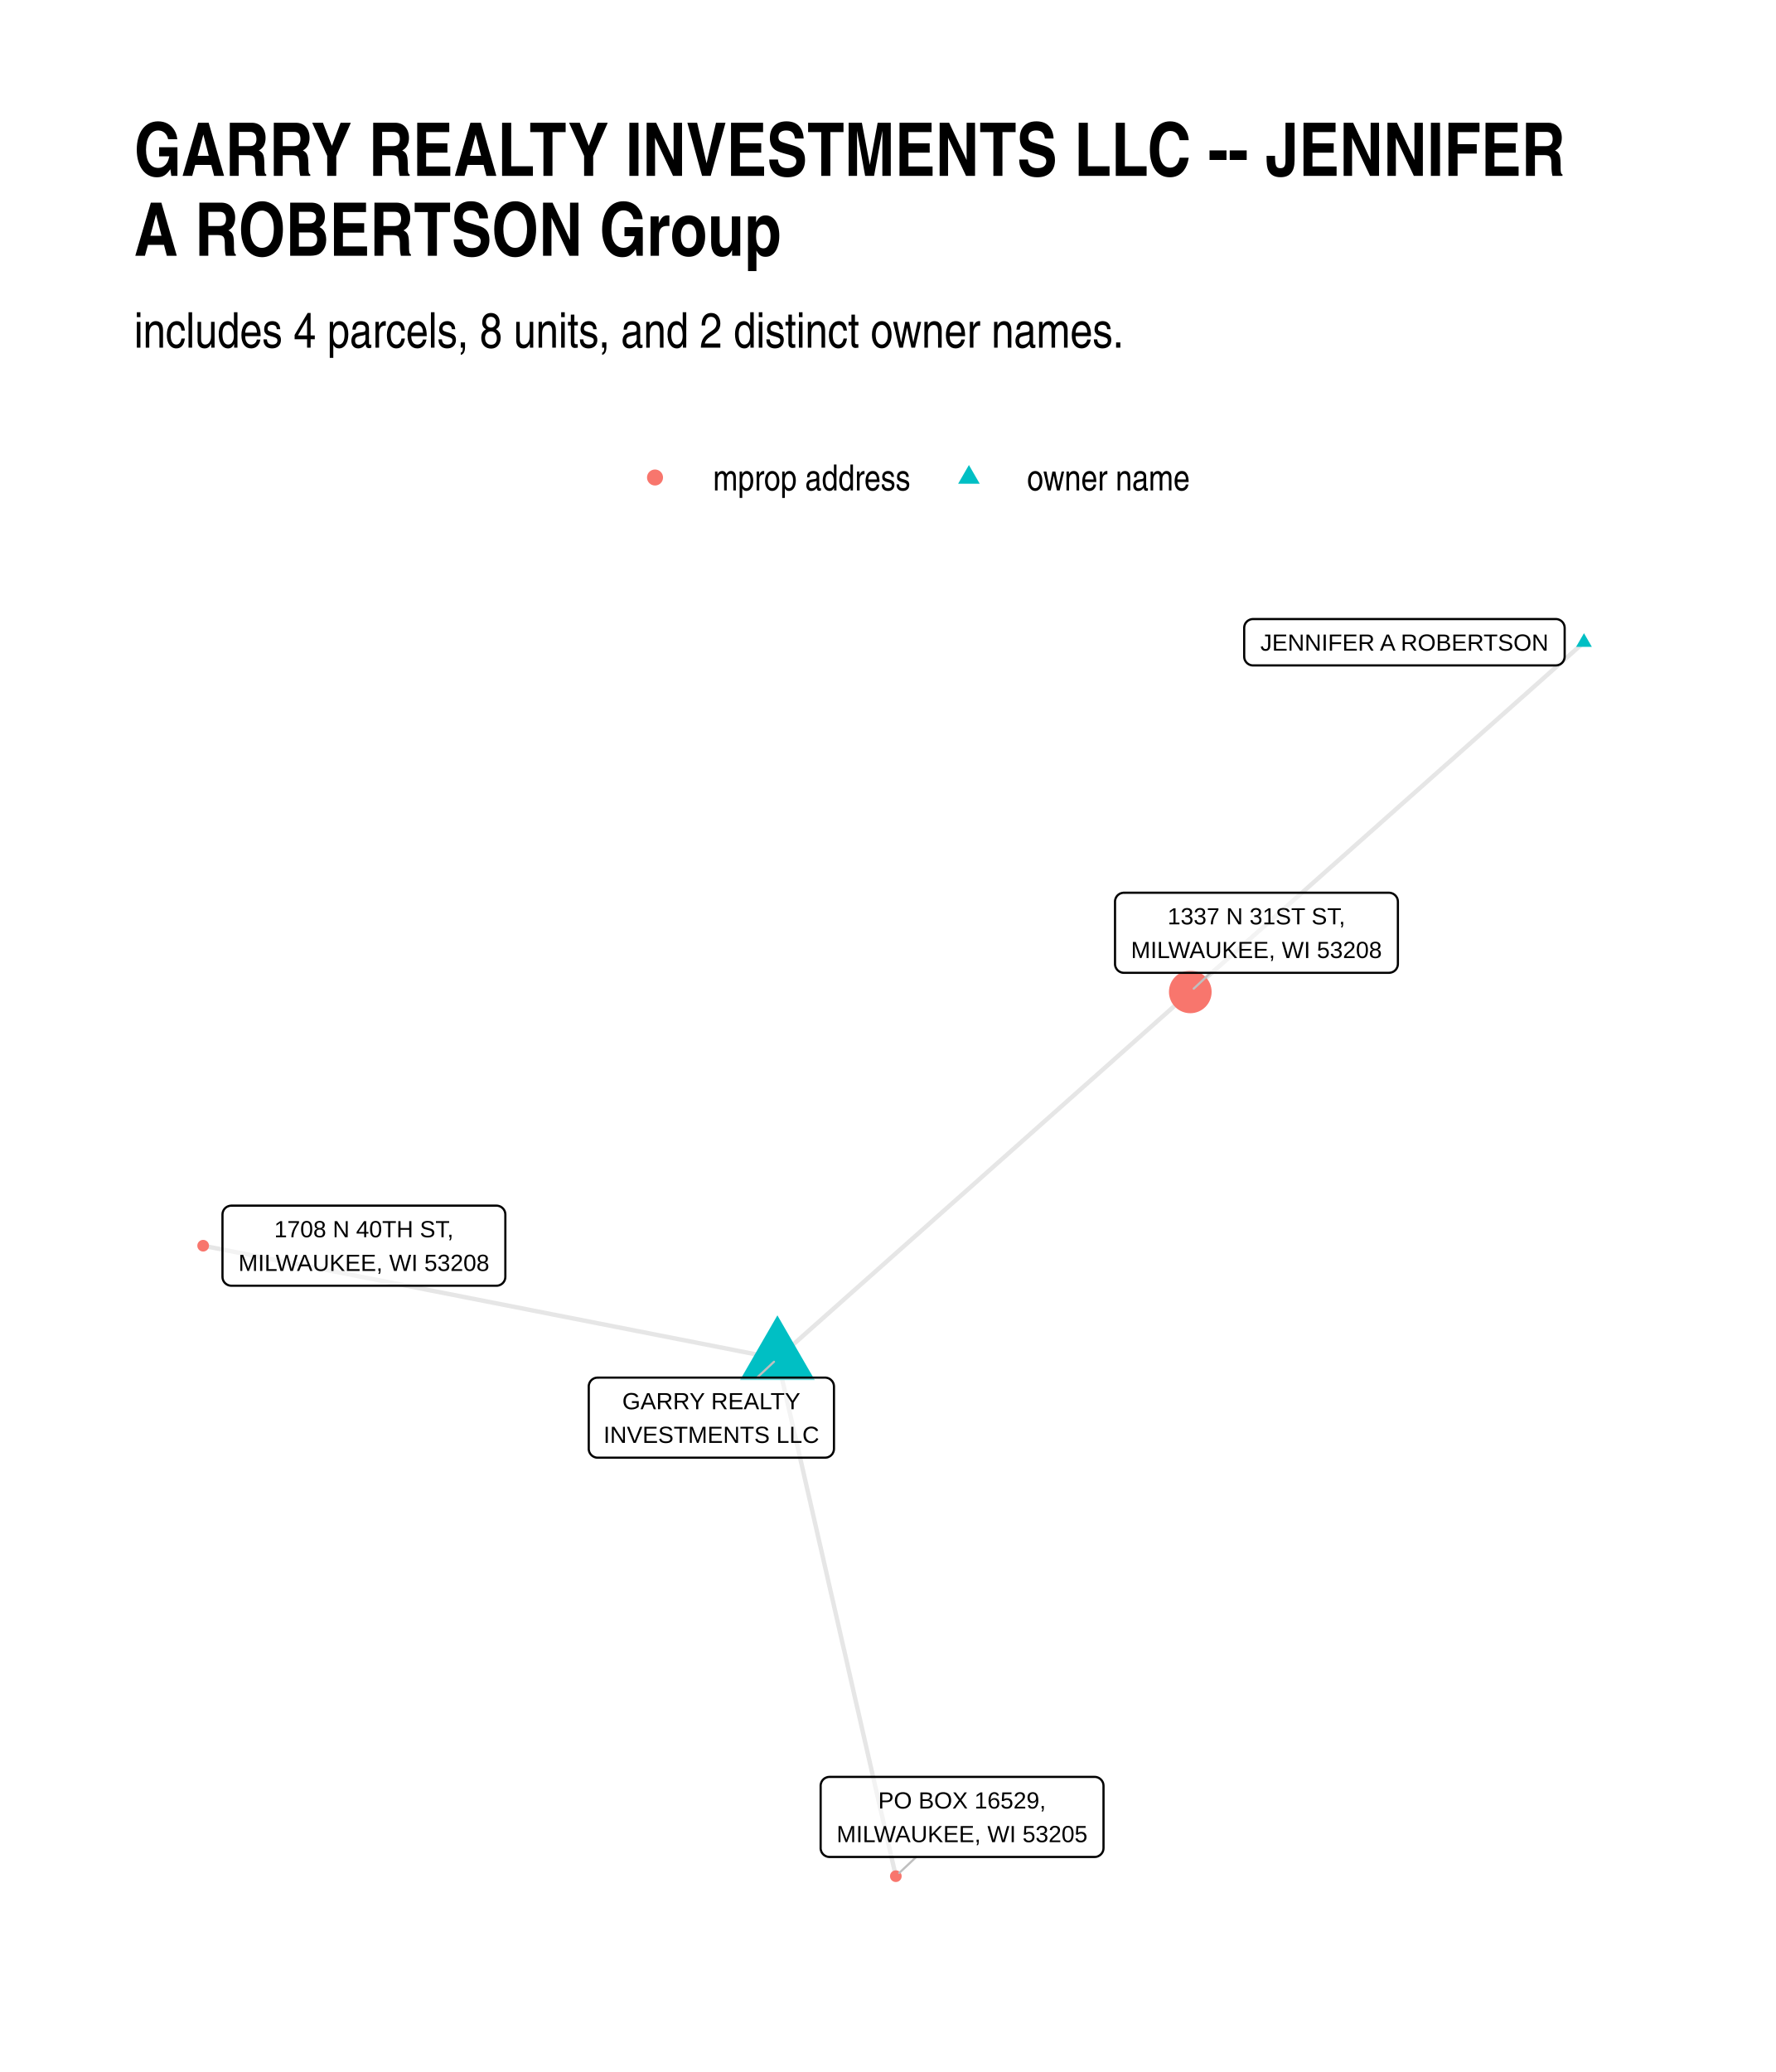
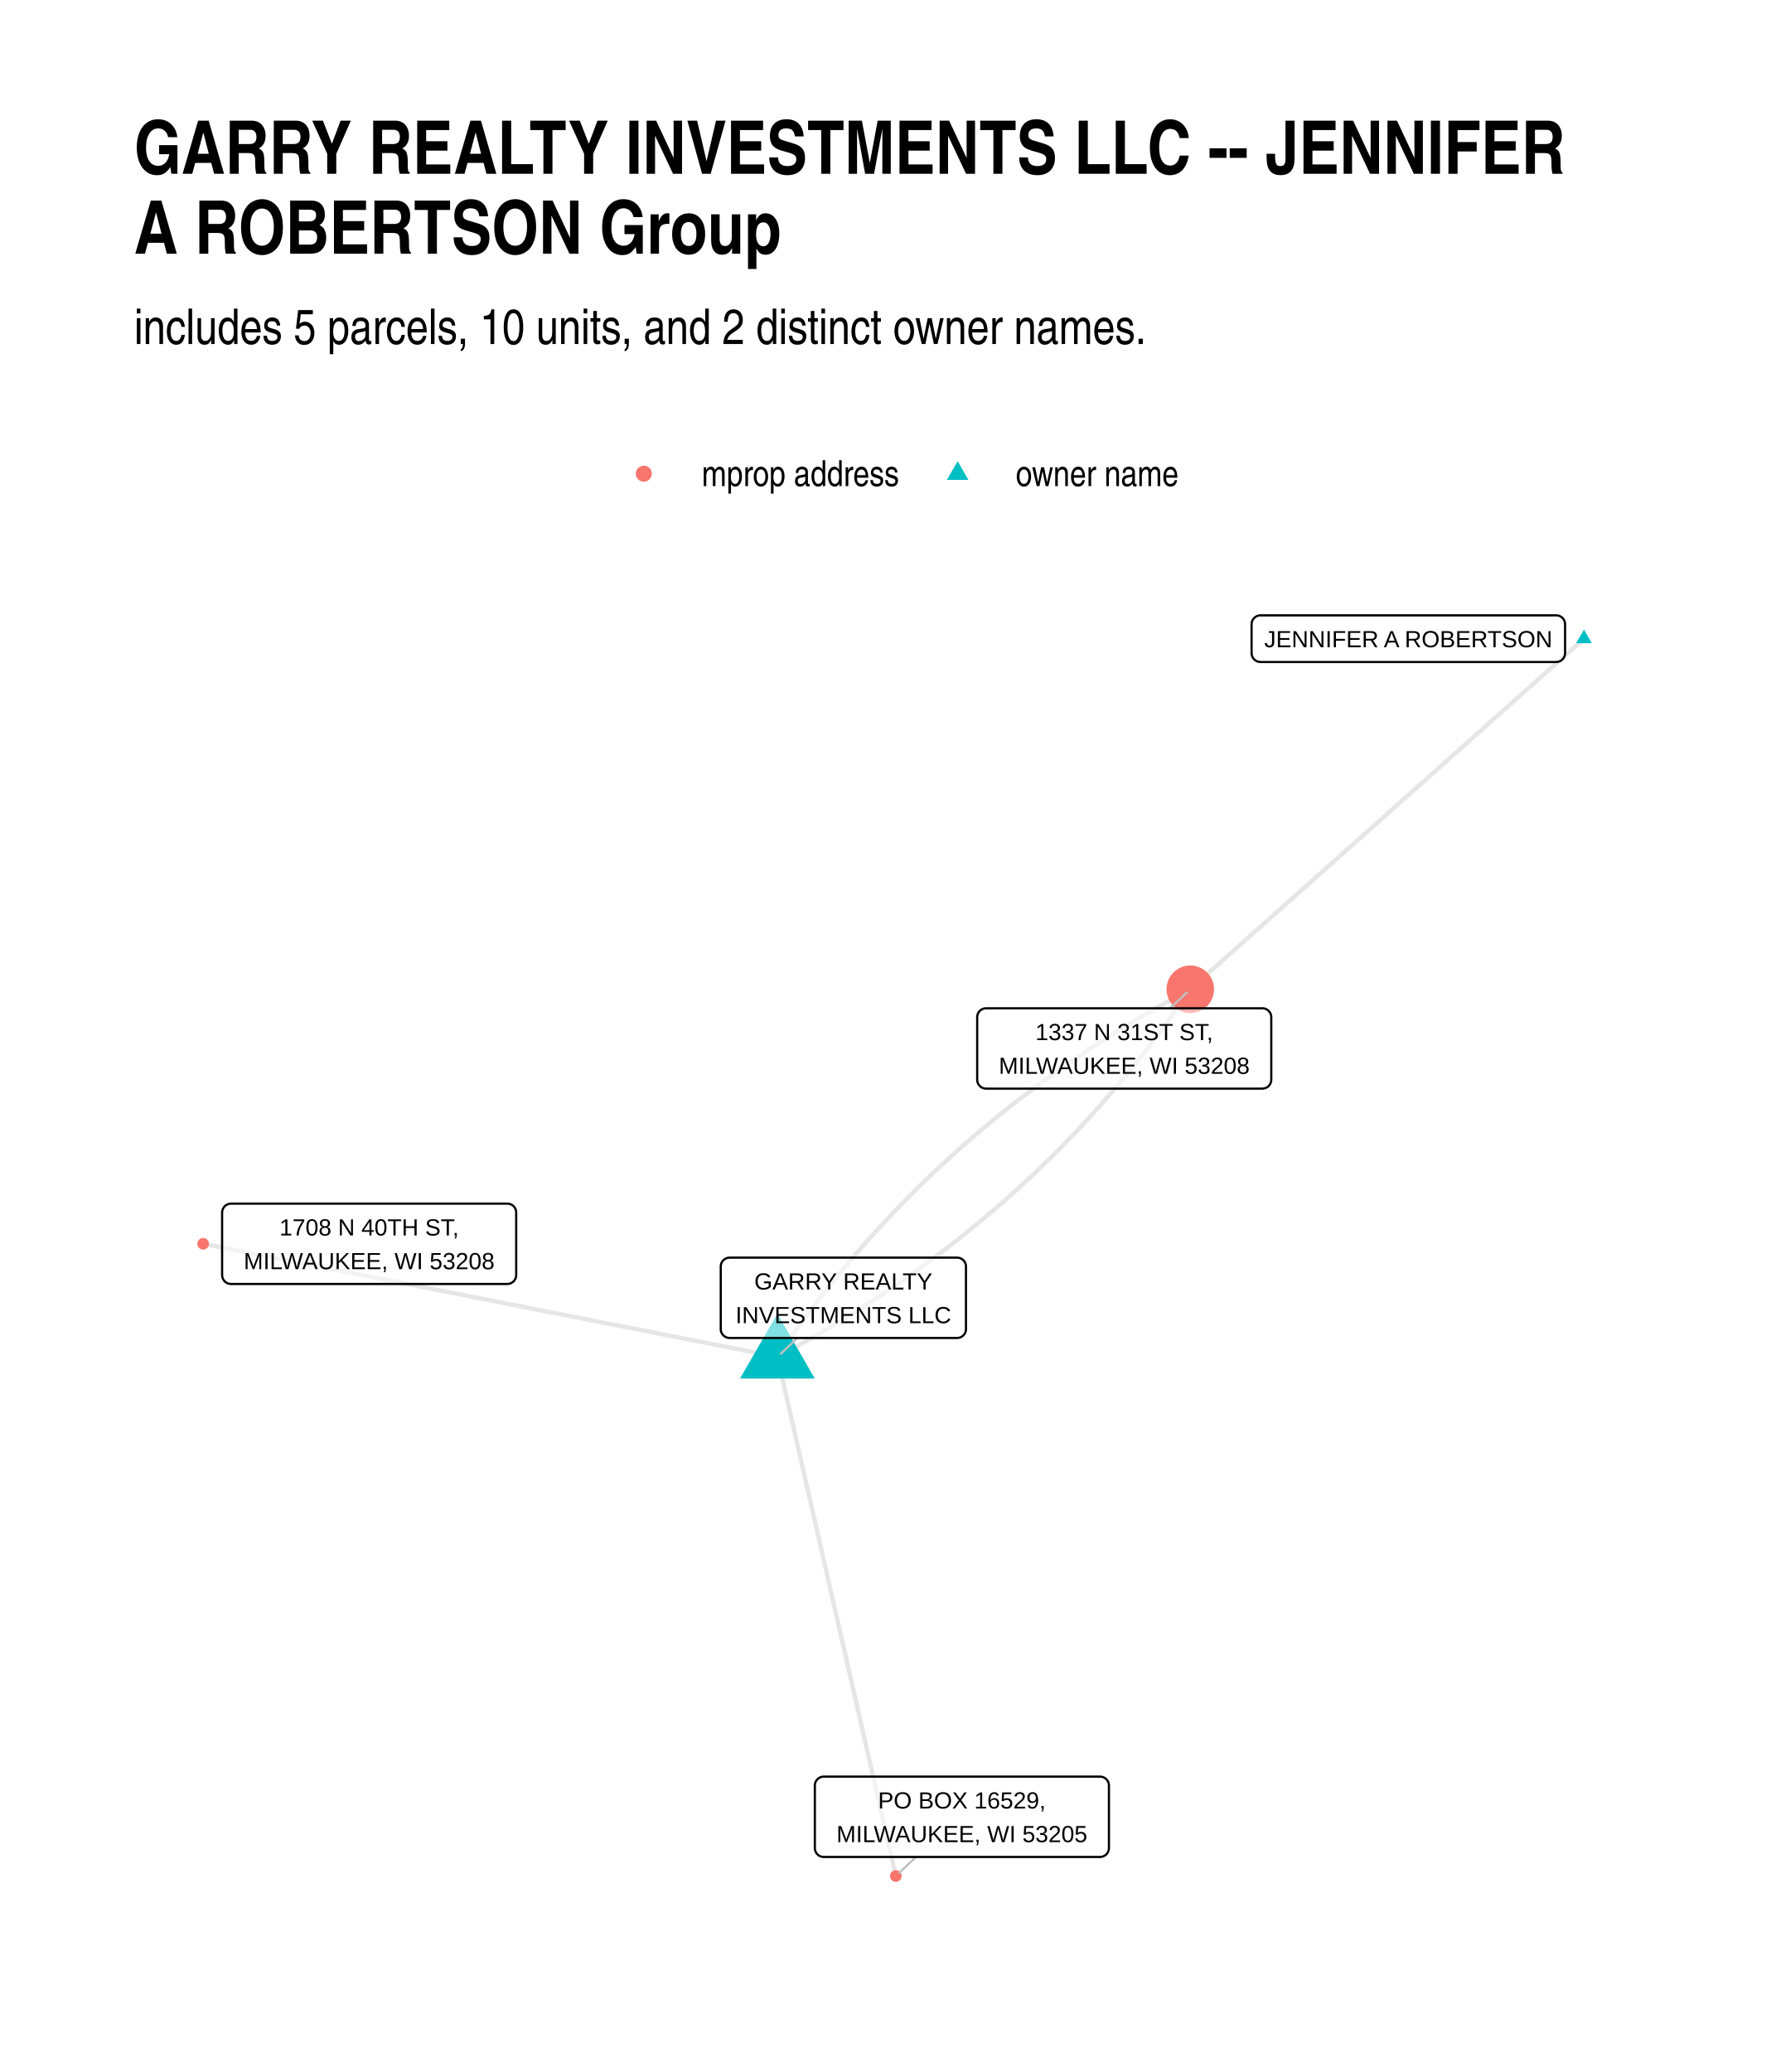
<svg xmlns="http://www.w3.org/2000/svg" width="576" height="672" class="svglite" viewBox="0 0 432 504">
  <defs>
-     <style>.svglite line,.svglite polyline,.svglite polygon,.svglite path,.svglite circle{fill:none;stroke:#000000;stroke-linecap:round;stroke-linejoin:round;stroke-miterlimit:10.00}</style>
+     <style>.svglite line,.svglite polyline,.svglite polygon,.svglite path,.svglite circle{fill:none;stroke:#000000;stroke-linecap:round;stroke-linejoin:round;stroke-miterlimit:10.00}.svglite text{white-space:pre}</style>
  </defs>
  <rect width="100%" height="100%" style="stroke-linecap:round;stroke-linejoin:round;stroke-miterlimit:10.00;stroke:none;fill:#FFFFFF" />
  <defs>
    <clipPath id="cpMC4wMHw0MzIuMDB8MC4wMHw1MDQuMDA=">
      <path d="M0 0h432v504H0z" />
    </clipPath>
  </defs>
  <g clip-path="url(#cpMC4wMHw0MzIuMDB8MC4wMHw1MDQuMDA=)">
    <path d="M0 0h432v504H0z" style="stroke-width:1.07;stroke:none;fill:#FFFFFF" />
  </g>
  <defs>
-     <clipPath id="cpMzIuNjN8NDAyLjExfDE0MS4yMnw0NzEuMzc=">
-       <path d="M32.63 141.22h369.48v330.15H32.63z" />
+     <clipPath id="cpMzIuNjN8NDAyLjExfDE0MC4zMHw0NzEuMzc=">
+       <path d="M32.63 140.3h369.48v331.07H32.63z" />
    </clipPath>
  </defs>
-   <g clip-path="url(#cpMzIuNjN8NDAyLjExfDE0MS4yMnw0NzEuMzc=)">
-     <path d="m385.32 156.23-.97.86-.97.86-.96.86-.97.86-.97.86-.97.85-.96.86-.97.86-.97.86-.97.86-.96.86-.97.86-.97.86-.96.86-.97.86-.97.85-.97.86-.96.86-.97.86-.97.86-.97.86-.96.86-.97.86-.97.86-.97.85-.96.86-.97.86-.97.86-.96.86-.97.86-.97.86-.97.86-.96.86-.97.86-.97.85-.97.86-.96.86-.97.86-.97.86-.96.86-.97.86-.97.86-.97.86-.96.85-.97.86-.97.86-.97.86-.96.86-.97.86-.97.86-.97.86-.96.86-.97.86-.97.85-.96.86-.97.86-.97.86-.97.86-.96.86-.97.86-.97.86-.97.86-.96.86-.97.85-.97.86-.96.86-.97.86-.97.86-.97.86-.96.86-.97.86-.97.86-.97.85-.96.86-.97.86-.97.86-.97.86-.96.86-.97.86-.97.86-.96.86-.97.86-.97.85-.97.86-.96.86-.97.86-.97.86-.97.86-.96.86-.97.86-.97.86-.96.85-.97.86-.97.86-.97.86-.96.86-.97.86-.97.86-.97.86m-100.44 89.19-1.41-.28-1.41-.27-1.41-.28-1.41-.28-1.42-.28-1.41-.27-1.41-.28-1.41-.28-1.41-.28-1.41-.27-1.41-.28-1.41-.28-1.41-.27-1.41-.28-1.41-.28-1.42-.28-1.41-.27-1.41-.28-1.41-.28-1.41-.27-1.41-.28-1.41-.28-1.41-.28-1.41-.27-1.41-.28-1.42-.28-1.41-.28-1.41-.27-1.41-.28-1.41-.28-1.41-.27-1.41-.28-1.41-.28-1.41-.28-1.41-.27-1.42-.28-1.41-.28-1.41-.27-1.41-.28-1.41-.28-1.41-.28-1.41-.27-1.41-.28-1.41-.28-1.41-.28-1.42-.27-1.41-.28-1.41-.28-1.41-.27-1.41-.28-1.41-.28-1.41-.28-1.41-.27-1.41-.28-1.41-.28-1.42-.28-1.41-.27-1.41-.28-1.41-.28-1.41-.27-1.41-.28-1.41-.28-1.41-.28-1.41-.27-1.41-.28-1.42-.28-1.41-.27-1.41-.28-1.41-.28-1.41-.28-1.41-.27-1.41-.28-1.41-.28-1.41-.28-1.41-.27-1.41-.28-1.42-.28-1.41-.27-1.41-.28-1.41-.28-1.41-.28-1.41-.27-1.41-.28-1.41-.28-1.41-.27-1.41-.28-1.42-.28-1.41-.28-1.41-.27-1.41-.28-1.41-.28-1.41-.28-1.41-.27-1.41-.28-1.41-.28-1.41-.27-1.42-.28-1.41-.28-1.41-.28m139.69 27.45.29 1.27.29 1.27.29 1.28.29 1.27.29 1.27.3 1.27.29 1.27.29 1.27.29 1.28.29 1.27.29 1.27.29 1.27.29 1.27.29 1.27.29 1.28.3 1.27.29 1.27.29 1.27.29 1.27.29 1.28.29 1.27.29 1.27.29 1.27.29 1.27.29 1.27.3 1.28.29 1.27.29 1.27.29 1.27.29 1.27.29 1.27.29 1.28.29 1.27.29 1.27.29 1.27.3 1.27.29 1.28.29 1.27.29 1.27.29 1.27.29 1.27.29 1.27.29 1.28.29 1.27.29 1.27.3 1.27.29 1.27.29 1.28.29 1.27.29 1.27.29 1.27.29 1.27.29 1.27.29 1.28.29 1.27.3 1.27.29 1.27.29 1.27.29 1.27.29 1.28.29 1.27.29 1.27.29 1.27.29 1.27.29 1.28.29 1.27.3 1.27.29 1.27.29 1.27.29 1.27.29 1.28.29 1.27.29 1.27.29 1.27.29 1.27.29 1.27.3 1.28.29 1.27.29 1.27.29 1.27.29 1.27.29 1.28.29 1.27.29 1.27.29 1.27.29 1.27.3 1.27.29 1.28.29 1.27.29 1.27.29 1.27.29 1.27.29 1.27.29 1.28.29 1.27.29 1.27.3 1.27.29 1.27.29 1.28m-28.81-125.91 1.01-.9 1.02-.9 1.01-.9 1.02-.9 1.01-.9 1.02-.91 1.01-.9 1.02-.9 1.01-.9 1.02-.9 1.01-.9 1.01-.9 1.02-.9 1.01-.9 1.02-.9 1.01-.91 1.02-.9 1.01-.9 1.02-.9 1.01-.9 1.02-.9 1.01-.9 1.02-.9 1.01-.9 1.01-.9 1.02-.9 1.01-.91 1.02-.9 1.01-.9 1.02-.9 1.01-.9 1.02-.9 1.01-.9 1.02-.9 1.01-.9 1.02-.9 1.01-.9 1.01-.91 1.02-.9 1.01-.9 1.02-.9 1.01-.9 1.02-.9 1.01-.9 1.02-.9 1.01-.9 1.02-.9 1.01-.9 1.01-.91 1.02-.9 1.01-.9 1.02-.9 1.01-.9 1.02-.9 1.01-.9 1.02-.9 1.01-.9 1.02-.9 1.01-.91 1.02-.9 1.01-.9 1.01-.9 1.02-.9 1.01-.9 1.02-.9 1.01-.9 1.02-.9 1.01-.9 1.02-.9 1.01-.91 1.02-.9 1.01-.9 1.01-.9 1.02-.9 1.01-.9 1.02-.9 1.01-.9 1.02-.9 1.01-.9 1.02-.9 1.01-.91 1.02-.9 1.01-.9 1.02-.9 1.01-.9 1.01-.9 1.02-.9 1.01-.9 1.02-.9 1.01-.9 1.02-.91 1.01-.9 1.02-.9 1.01-.9 1.02-.9 1.01-.9 1.01-.9 1.02-.9 1.01-.9" style="stroke-width:1.07;stroke:#000000;stroke-opacity:0.10;stroke-linecap:butt" />
-     <path d="m385.32 154.02 1.91 3.32h-3.83zM189.11 319.95l9.1 15.76h-18.2z" style="stroke-width:0.71;stroke:none;fill:#00BFC4" />
-     <circle cx="289.55" cy="241.27" r="5.19" style="stroke-width:0.71;stroke:none;fill:#F8766D" />
-     <circle cx="49.42" cy="303.01" r="1.42" style="stroke-width:0.71;stroke:none;fill:#F8766D" />
-     <circle cx="217.92" cy="456.37" r="1.42" style="stroke-width:0.71;stroke:none;fill:#F8766D" />
-     <path d="m184.17 335.09 4.11-3.85m106.21-94.61-4.1 3.85m-67.5 211.21-4.14 3.89" style="stroke-width:0.53;stroke:#BFBFBF" />
-     <path d="M304.82 161.86h73.64-.09l.35-.02.34-.06.33-.13.3-.17.27-.22.23-.26.18-.3.14-.32.08-.33.03-.35h0v-6.96h0l-.03-.35-.08-.34-.14-.32-.18-.29-.23-.26-.27-.22-.3-.17-.33-.13-.34-.07-.26-.01h-73.64l.26.01-.35-.01-.34.04-.34.1-.31.15-.29.19-.25.25-.21.27-.16.31-.11.33-.05.34-.01.18v6.96l.01-.17v.34l.05.35.11.33.16.3.21.28.25.24.29.2.31.15.34.1.34.04z" style="stroke-width:0.53;fill:#FFFFFF;fill-opacity:0.50" />
-     <text x="341.64" y="158.26" lengthAdjust="spacingAndGlyphs" style="font-size:5.69px;font-family:Arial" text-anchor="middle" textLength="70.76">JENNIFER A ROBERTSON</text>
-     <path d="M145.38 354.57h55.33-.09l.35-.02.34-.06.32-.13.31-.17.26-.22.24-.26.18-.3.14-.32.08-.33.03-.35h0v-15.16h0l-.03-.34-.08-.34-.14-.32-.18-.29-.24-.26-.26-.22-.31-.18-.32-.12-.34-.07-.26-.02h-55.33l.26.02-.35-.01-.35.04-.33.09-.31.15-.29.2-.25.24-.21.28-.16.31-.11.33-.06.34v15.33-.17.34l.06.35.11.33.16.3.21.28.25.24.29.2.31.15.33.1.35.04z" style="stroke-width:0.53;fill:#FFFFFF;fill-opacity:0.50" />
-     <text x="173.04" y="342.78" lengthAdjust="spacingAndGlyphs" style="font-size:5.69px;font-family:Arial" text-anchor="middle" textLength="43.92">GARRY REALTY</text>
-     <text x="173.04" y="350.97" lengthAdjust="spacingAndGlyphs" style="font-size:5.69px;font-family:Arial" text-anchor="middle" textLength="52.45">INVESTMENTS LLC</text>
-     <path d="M273.4 236.63h64.49-.09l.35-.02.34-.07.32-.12.3-.17.27-.22.23-.26.19-.3.14-.32.08-.33.03-.35h0v-15.16h0l-.03-.34-.08-.34-.14-.32-.19-.29-.23-.26-.27-.22-.3-.18-.32-.12-.34-.07-.26-.02H273.4l.26.02-.35-.02-.34.05-.34.09-.31.15-.29.2-.25.24-.21.28-.16.31-.11.33-.06.34v15.33-.17.34l.06.35.11.33.16.3.21.28.25.24.29.2.31.15.34.1.34.04z" style="stroke-width:0.53;fill:#FFFFFF;fill-opacity:0.50" />
-     <text x="305.64" y="224.84" lengthAdjust="spacingAndGlyphs" style="font-size:5.69px;font-family:Arial" text-anchor="middle" textLength="43.92">1337 N 31ST ST,</text>
-     <text x="305.64" y="233.03" lengthAdjust="spacingAndGlyphs" style="font-size:5.69px;font-family:Arial" text-anchor="middle" textLength="61.61">MILWAUKEE, WI 53208</text>
-     <path d="M56.28 312.74h64.49-.09l.35-.01.34-.07.33-.13.3-.17.27-.22.23-.26.18-.29.14-.32.08-.34.03-.35h0v-15.16h0l-.03-.34-.08-.34-.14-.32-.18-.29-.23-.26-.27-.22-.3-.18-.33-.12-.34-.07-.26-.02H56.28l.26.02-.35-.01-.34.04-.34.1-.31.14-.29.2-.25.24-.21.28-.16.31-.11.33-.05.34-.01.17v15.16l.01-.17v.35l.05.34.11.33.16.31.21.27.25.24.29.2.31.15.34.1.34.04z" style="stroke-width:0.53;fill:#FFFFFF;fill-opacity:0.50" />
-     <text x="88.52" y="300.95" lengthAdjust="spacingAndGlyphs" style="font-size:5.69px;font-family:Arial" text-anchor="middle" textLength="44.23">1708 N 40TH ST,</text>
-     <text x="88.52" y="309.14" lengthAdjust="spacingAndGlyphs" style="font-size:5.69px;font-family:Arial" text-anchor="middle" textLength="61.61">MILWAUKEE, WI 53208</text>
-     <path d="M201.79 451.69h64.49-.09l.35-.01.34-.07.32-.13.3-.17.27-.22.23-.26.19-.29.14-.32.08-.34.03-.35h0v-15.15h0l-.03-.35-.08-.34-.14-.32-.19-.29-.23-.26-.27-.22-.3-.18-.32-.12-.34-.07-.26-.01h-64.49l.26.01-.35-.01-.35.04-.33.1-.31.14-.29.2-.25.24-.21.28-.16.31-.11.33-.06.34v15.33-.17.35l.06.34.11.33.16.31.21.27.25.25.29.19.31.15.33.1.35.04z" style="stroke-width:0.53;fill:#FFFFFF;fill-opacity:0.50" />
-     <text x="234.03" y="439.9" lengthAdjust="spacingAndGlyphs" style="font-size:5.69px;font-family:Arial" text-anchor="middle" textLength="40.76">PO BOX 16529,</text>
-     <text x="234.03" y="448.09" lengthAdjust="spacingAndGlyphs" style="font-size:5.69px;font-family:Arial" text-anchor="middle" textLength="61.61">MILWAUKEE, WI 53205</text>
+   <g clip-path="url(#cpMzIuNjN8NDAyLjExfDE0MC4zMHw0NzEuMzc=)">
+     <path d="m385.32 155.35-.97.86-.97.86-.96.87-.97.86-.97.86-.97.86-.96.86-.97.86-.97.86-.97.86-.96.87-.97.86-.97.86-.96.86-.97.86-.97.86-.97.86-.96.87-.97.86-.97.86-.97.86-.96.86-.97.86-.97.86-.97.87-.96.86-.97.86-.97.86-.96.86-.97.86-.97.86-.97.86-.96.87-.97.86-.97.86-.97.86-.96.86-.97.86-.97.86-.96.87-.97.86-.97.86-.97.86-.96.86-.97.86-.97.86-.97.86-.96.87-.97.86-.97.86-.97.86-.96.86-.97.86-.97.86-.96.87-.97.86-.97.86-.97.86-.96.86-.97.86-.97.86-.97.87-.96.86-.97.86-.97.86-.96.86-.97.86-.97.86-.97.86-.96.87-.97.86-.97.86-.97.86-.96.86-.97.86-.97.86-.97.87-.96.86-.97.86-.97.86-.96.86-.97.86-.97.86-.97.86-.96.87-.97.86-.97.86-.97.86-.96.86-.97.86-.97.86-.96.87-.97.86-.97.86-.97.86-.96.86-.97.86-.97.86-.97.87m-100.44 89.44-1.41-.28-1.41-.28-1.41-.28-1.41-.28-1.42-.27-1.41-.28-1.41-.28-1.41-.28-1.41-.28-1.41-.27-1.41-.28-1.41-.28-1.41-.28-1.41-.28-1.41-.27-1.42-.28-1.41-.28-1.41-.28-1.41-.28-1.41-.27-1.41-.28-1.41-.28-1.41-.28-1.41-.28-1.41-.27-1.42-.28-1.41-.28-1.41-.28-1.41-.28-1.41-.27-1.41-.28-1.41-.28-1.41-.28-1.41-.28-1.41-.27-1.42-.28-1.41-.28-1.41-.28-1.41-.28-1.41-.27-1.41-.28-1.41-.28-1.41-.28-1.41-.28-1.41-.27-1.42-.28-1.41-.28-1.41-.28-1.41-.28-1.41-.27-1.41-.28-1.41-.28-1.41-.28-1.41-.28-1.41-.27-1.42-.28-1.41-.28-1.41-.28-1.41-.28-1.41-.27-1.41-.28-1.41-.28-1.41-.28-1.41-.28-1.41-.27-1.42-.28-1.41-.28-1.41-.28-1.41-.28-1.41-.27-1.41-.28-1.41-.28-1.41-.28-1.41-.28-1.41-.27-1.41-.28-1.42-.28-1.41-.28-1.41-.28-1.41-.27-1.41-.28-1.41-.28-1.41-.28-1.41-.28-1.41-.27-1.41-.28-1.42-.28-1.41-.28-1.41-.28-1.41-.27-1.41-.28-1.41-.28-1.41-.28-1.41-.28-1.41-.27-1.41-.28-1.42-.28-1.41-.28-1.41-.28m139.69 27.53.29 1.27.29 1.28.29 1.27.29 1.28.29 1.27.3 1.28.29 1.27.29 1.28.29 1.27.29 1.28.29 1.28.29 1.27.29 1.28.29 1.27.29 1.28.3 1.27.29 1.28.29 1.27.29 1.28.29 1.27.29 1.28.29 1.27.29 1.28.29 1.27.29 1.28.3 1.28.29 1.27.29 1.28.29 1.27.29 1.28.29 1.27.29 1.28.29 1.27.29 1.28.29 1.27.3 1.28.29 1.27.29 1.28.29 1.27.29 1.28.29 1.27.29 1.28.29 1.28.29 1.27.29 1.28.3 1.27.29 1.28.29 1.27.29 1.28.29 1.27.29 1.28.29 1.27.29 1.28.29 1.27.29 1.28.3 1.27.29 1.28.29 1.28.29 1.27.29 1.28.29 1.27.29 1.28.29 1.27.29 1.28.29 1.27.29 1.28.3 1.27.29 1.28.29 1.27.29 1.28.29 1.27.29 1.28.29 1.28.29 1.27.29 1.28.29 1.27.3 1.28.29 1.27.29 1.28.29 1.27.29 1.28.29 1.27.29 1.28.29 1.27.29 1.28.29 1.27.3 1.28.29 1.28.29 1.27.29 1.28.29 1.27.29 1.28.29 1.27.29 1.28.29 1.27.29 1.28.3 1.27.29 1.28.29 1.27" style="stroke-width:1.07;stroke:#000000;stroke-opacity:0.10;stroke-linecap:butt" />
+     <path d="m189.11 330.07 1.26-.68 1.26-.68 1.25-.69 1.25-.69 1.24-.7 1.24-.7 1.23-.7 1.23-.71 1.22-.71 1.22-.72 1.21-.73 1.21-.72 1.2-.74 1.2-.73 1.19-.74 1.18-.75 1.19-.75 1.17-.76 1.17-.76 1.17-.76 1.16-.77 1.16-.78 1.15-.78 1.15-.78 1.14-.79 1.13-.79 1.13-.8 1.13-.8 1.12-.8 1.12-.82 1.11-.81 1.1-.82 1.1-.83 1.1-.83 1.09-.83 1.08-.84 1.09-.84 1.07-.85 1.07-.85 1.07-.86 1.06-.86 1.05-.87 1.05-.87 1.05-.88 1.04-.88 1.03-.88 1.03-.89 1.03-.89 1.01-.9 1.02-.91 1.01-.91 1-.91 1-.92 1-.92.99-.92.98-.93.98-.94.97-.94.97-.95.97-.95.96-.95.95-.96.95-.96.94-.97.94-.97.93-.98.93-.98.93-.99.91-.99.92-1 .91-1 .9-1 .9-1.01.89-1.02.89-1.01.88-1.03.88-1.03.87-1.03.87-1.04.86-1.04.86-1.05.85-1.05.85-1.05.84-1.06.84-1.07.83-1.07.83-1.07.82-1.08.82-1.08.81-1.09.81-1.1.8-1.09.8-1.11.79-1.1.79-1.11.78-1.12.78-1.12.77-1.13.76-1.12" style="stroke-width:1.07;stroke:#000000;stroke-opacity:0.10;stroke-linecap:butt" />
+     <path d="m189.11 330.07.77-1.13.77-1.13.77-1.12.79-1.11.78-1.12.8-1.1.79-1.11.8-1.09.81-1.1.81-1.08.82-1.09.82-1.08.83-1.07.83-1.07.84-1.07.84-1.06.85-1.05.85-1.05.86-1.05.86-1.04.87-1.04.87-1.03.88-1.03.88-1.02.89-1.02.9-1.02.89-1.01.91-1 .91-1 .91-1 .92-.99.92-.99.93-.98.93-.98.94-.97.95-.97.94-.96.96-.96.96-.95.96-.95.97-.95.97-.94.98-.93.99-.93.99-.93.99-.92 1-.92 1-.91 1.01-.91 1.02-.9 1.02-.9 1.02-.9 1.03-.89 1.04-.88 1.04-.88 1.04-.88 1.05-.87 1.06-.87 1.06-.86 1.06-.86 1.07-.85 1.08-.85 1.08-.84 1.08-.84 1.1-.83 1.09-.83 1.1-.83 1.11-.82 1.11-.81 1.11-.81 1.12-.81 1.13-.8 1.13-.8 1.14-.79 1.14-.79 1.14-.78 1.16-.78 1.15-.78 1.16-.77 1.17-.76 1.17-.76 1.18-.76 1.18-.75 1.19-.74 1.19-.75 1.19-.73 1.21-.73 1.2-.73 1.22-.73 1.21-.71 1.22-.72 1.23-.71 1.23-.7 1.24-.7 1.24-.7 1.25-.69 1.25-.69 1.26-.68 1.26-.67" style="stroke-width:1.07;stroke:#000000;stroke-opacity:0.10;stroke-linecap:butt" />
+     <path d="m385.32 153.14 1.91 3.32h-3.83zM189.11 319.56l9.1 15.76h-18.2z" style="stroke-width:0.71;stroke:none;fill:#00BFC4" />
+     <circle cx="289.55" cy="240.63" r="5.78" style="stroke-width:0.71;stroke:none;fill:#F8766D" />
+     <circle cx="49.42" cy="302.54" r="1.42" style="stroke-width:0.71;stroke:none;fill:#F8766D" />
+     <circle cx="217.92" cy="456.32" r="1.42" style="stroke-width:0.71;stroke:none;fill:#F8766D" />
+     <path d="m194.01 325.45-4.07 3.83m94.69-84.02 4.09-3.85m-65.88 210.28-4.09 3.85" style="stroke-width:0.53;stroke:#BFBFBF" />
+     <path d="M306.62 161.03h71.94l-.09-.01.35-.01.34-.07.33-.12.3-.18.27-.22.23-.26.18-.29.14-.32.08-.34.03-.34h0v-7.03h0l-.03-.35-.08-.34-.14-.32-.18-.29-.23-.26-.27-.22-.3-.17-.33-.13-.34-.07-.26-.01h-71.94l.26.01-.35-.01-.34.04-.34.1-.31.15-.29.2-.25.24-.21.27-.16.31-.11.33-.05.34-.01.18v7.03l.01-.18v.35l.05.34.11.33.16.31.21.28.25.24.29.2.31.15.34.09.34.04z" style="stroke-width:0.53;fill:#FFFFFF;fill-opacity:0.50" />
+     <text x="342.59" y="157.43" lengthAdjust="spacingAndGlyphs" style="font-size:5.69px;font-family:&quot;Liberation Sans&quot;" text-anchor="middle" textLength="69.06">JENNIFER A ROBERTSON</text>
+     <path d="M177.49 325.45h55.33-.08l.34-.01.35-.07.32-.13.3-.17.27-.22.23-.26.19-.29.13-.32.09-.34.02-.35h0v-15.22h0l-.02-.35-.09-.33-.13-.32-.19-.3-.23-.26-.27-.22-.3-.17-.32-.12-.35-.07-.26-.02h-55.33l.26.02-.35-.02-.35.04-.33.1-.31.15-.29.2-.25.24-.21.28-.16.3-.11.33-.06.35v15.39-.17.35l.06.34.11.33.16.31.21.27.25.24.29.2.31.15.33.1.35.04z" style="stroke-width:0.53;fill:#FFFFFF;fill-opacity:0.50" />
+     <text x="205.15" y="313.66" lengthAdjust="spacingAndGlyphs" style="font-size:5.69px;font-family:&quot;Liberation Sans&quot;" text-anchor="middle" textLength="41.89">GARRY REALTY</text>
+     <text x="205.15" y="321.85" lengthAdjust="spacingAndGlyphs" style="font-size:5.69px;font-family:&quot;Liberation Sans&quot;" text-anchor="middle" textLength="52.46">INVESTMENTS LLC</text>
+     <path d="M239.87 264.8h67.22-.09l.35-.02.34-.07.32-.12.31-.17.26-.22.23-.26.19-.3.14-.32.08-.34.03-.34h0v-15.22h0l-.03-.35-.08-.34-.14-.32-.19-.29-.23-.26-.26-.22-.31-.18-.32-.12-.34-.07-.26-.01h-67.22l.26.01-.35-.01-.34.04-.34.1-.31.15-.29.19-.25.24-.21.28-.16.31-.11.33-.05.34-.01.18v15.22l.01-.18v.35l.05.34.11.33.16.31.21.28.25.24.29.2.31.15.34.09.34.05z" style="stroke-width:0.53;fill:#FFFFFF;fill-opacity:0.50" />
+     <text x="273.48" y="253" lengthAdjust="spacingAndGlyphs" style="font-size:5.69px;font-family:&quot;Liberation Sans&quot;" text-anchor="middle" textLength="47.38">1337 N 31ST ST,</text>
+     <text x="273.48" y="261.2" lengthAdjust="spacingAndGlyphs" style="font-size:5.69px;font-family:&quot;Liberation Sans&quot;" text-anchor="middle" textLength="64.34">MILWAUKEE, WI 53208</text>
+     <path d="M56.19 312.32h67.22-.09l.35-.02.34-.07.33-.12.3-.18.27-.21.23-.27.18-.29.14-.32.08-.34.03-.34h0v-15.22h0l-.03-.35-.08-.34-.14-.32-.18-.29-.23-.26-.27-.22-.3-.18-.33-.12-.34-.07-.26-.01H56.19l.26.01-.34-.01-.35.04-.33.1-.32.15-.28.19-.25.24-.21.28-.16.31-.11.33-.06.34-.01.18v15.22l.01-.18v.35l.06.34.11.33.16.31.21.28.25.24.28.2.32.15.33.09.35.05z" style="stroke-width:0.53;fill:#FFFFFF;fill-opacity:0.50" />
+     <text x="89.8" y="300.52" lengthAdjust="spacingAndGlyphs" style="font-size:5.69px;font-family:&quot;Liberation Sans&quot;" text-anchor="middle" textLength="48.05">1708 N 40TH ST,</text>
+     <text x="89.8" y="308.72" lengthAdjust="spacingAndGlyphs" style="font-size:5.69px;font-family:&quot;Liberation Sans&quot;" text-anchor="middle" textLength="64.34">MILWAUKEE, WI 53208</text>
+     <path d="M200.38 451.69h67.22-.09l.35-.02.34-.06.32-.13.3-.17.27-.22.23-.26.19-.3.13-.32.09-.33.03-.35h0v-15.22h0l-.03-.35-.09-.34-.13-.32-.19-.29-.23-.26-.27-.22-.3-.17-.32-.13-.34-.07-.26-.01h-67.22l.26.01-.35-.01-.35.04-.33.1-.31.15-.29.2-.25.24-.21.27-.16.31-.11.33-.06.34v15.4-.17.34l.06.35.11.33.16.3.21.28.25.24.29.2.31.15.33.1.35.04z" style="stroke-width:0.53;fill:#FFFFFF;fill-opacity:0.50" />
+     <text x="233.99" y="439.9" lengthAdjust="spacingAndGlyphs" style="font-size:5.69px;font-family:&quot;Liberation Sans&quot;" text-anchor="middle" textLength="43.24">PO BOX 16529,</text>
+     <text x="233.99" y="448.09" lengthAdjust="spacingAndGlyphs" style="font-size:5.69px;font-family:&quot;Liberation Sans&quot;" text-anchor="middle" textLength="64.34">MILWAUKEE, WI 53205</text>
  </g>
  <g clip-path="url(#cpMC4wMHw0MzIuMDB8MC4wMHw1MDQuMDA=)">
-     <circle cx="159.34" cy="116.15" r="1.95" style="stroke-width:0.71;stroke:none;fill:#F8766D" />
-     <path d="m235.7 113.11 2.63 4.56h-5.26z" style="stroke-width:0.71;stroke:none;fill:#00BFC4" />
-     <text x="173.46" y="119.3" lengthAdjust="spacingAndGlyphs" style="font-size:8.80px;font-family:Arial Narrow" textLength="48.12">mprop address</text>
-     <text x="249.82" y="119.3" lengthAdjust="spacingAndGlyphs" style="font-size:8.80px;font-family:Arial Narrow" textLength="39.69">owner name</text>
-     <text x="32.63" y="84.56" lengthAdjust="spacingAndGlyphs" style="font-size:12.00px;font-family:Arial Narrow" textLength="241.29">includes 4 parcels, 8 units, and 2 distinct owner names.</text>
-     <text x="32.63" y="42.78" lengthAdjust="spacingAndGlyphs" style="font-size:18.00px;font-weight:bold;font-family:Arial Narrow" textLength="347.16">GARRY REALTY INVESTMENTS LLC -- JENNIFER</text>
-     <text x="32.63" y="62.22" lengthAdjust="spacingAndGlyphs" style="font-size:18.00px;font-weight:bold;font-family:Arial Narrow" textLength="156.89">A ROBERTSON Group</text>
+     <circle cx="156.61" cy="115.22" r="1.95" style="stroke-width:0.71;stroke:none;fill:#F8766D" />
+     <path d="m232.96 112.18 2.63 4.56h-5.26z" style="stroke-width:0.71;stroke:none;fill:#00BFC4" />
+     <text x="170.72" y="118.25" lengthAdjust="spacingAndGlyphs" style="font-size:8.80px;font-family:&quot;Liberation Sans Narrow&quot;" textLength="48.12">mprop address</text>
+     <text x="247.08" y="118.25" lengthAdjust="spacingAndGlyphs" style="font-size:8.80px;font-family:&quot;Liberation Sans Narrow&quot;" textLength="39.69">owner name</text>
+     <text x="32.63" y="83.67" lengthAdjust="spacingAndGlyphs" style="font-size:12.00px;font-family:&quot;Liberation Sans Narrow&quot;" textLength="246.76">includes 5 parcels, 10 units, and 2 distinct owner names.</text>
+     <text x="32.63" y="42.27" lengthAdjust="spacingAndGlyphs" style="font-size:18.00px;font-weight:bold;font-family:&quot;Liberation Sans Narrow&quot;" textLength="347.16">GARRY REALTY INVESTMENTS LLC -- JENNIFER</text>
+     <text x="32.63" y="61.71" lengthAdjust="spacingAndGlyphs" style="font-size:18.00px;font-weight:bold;font-family:&quot;Liberation Sans Narrow&quot;" textLength="156.89">A ROBERTSON Group</text>
  </g>
</svg>
